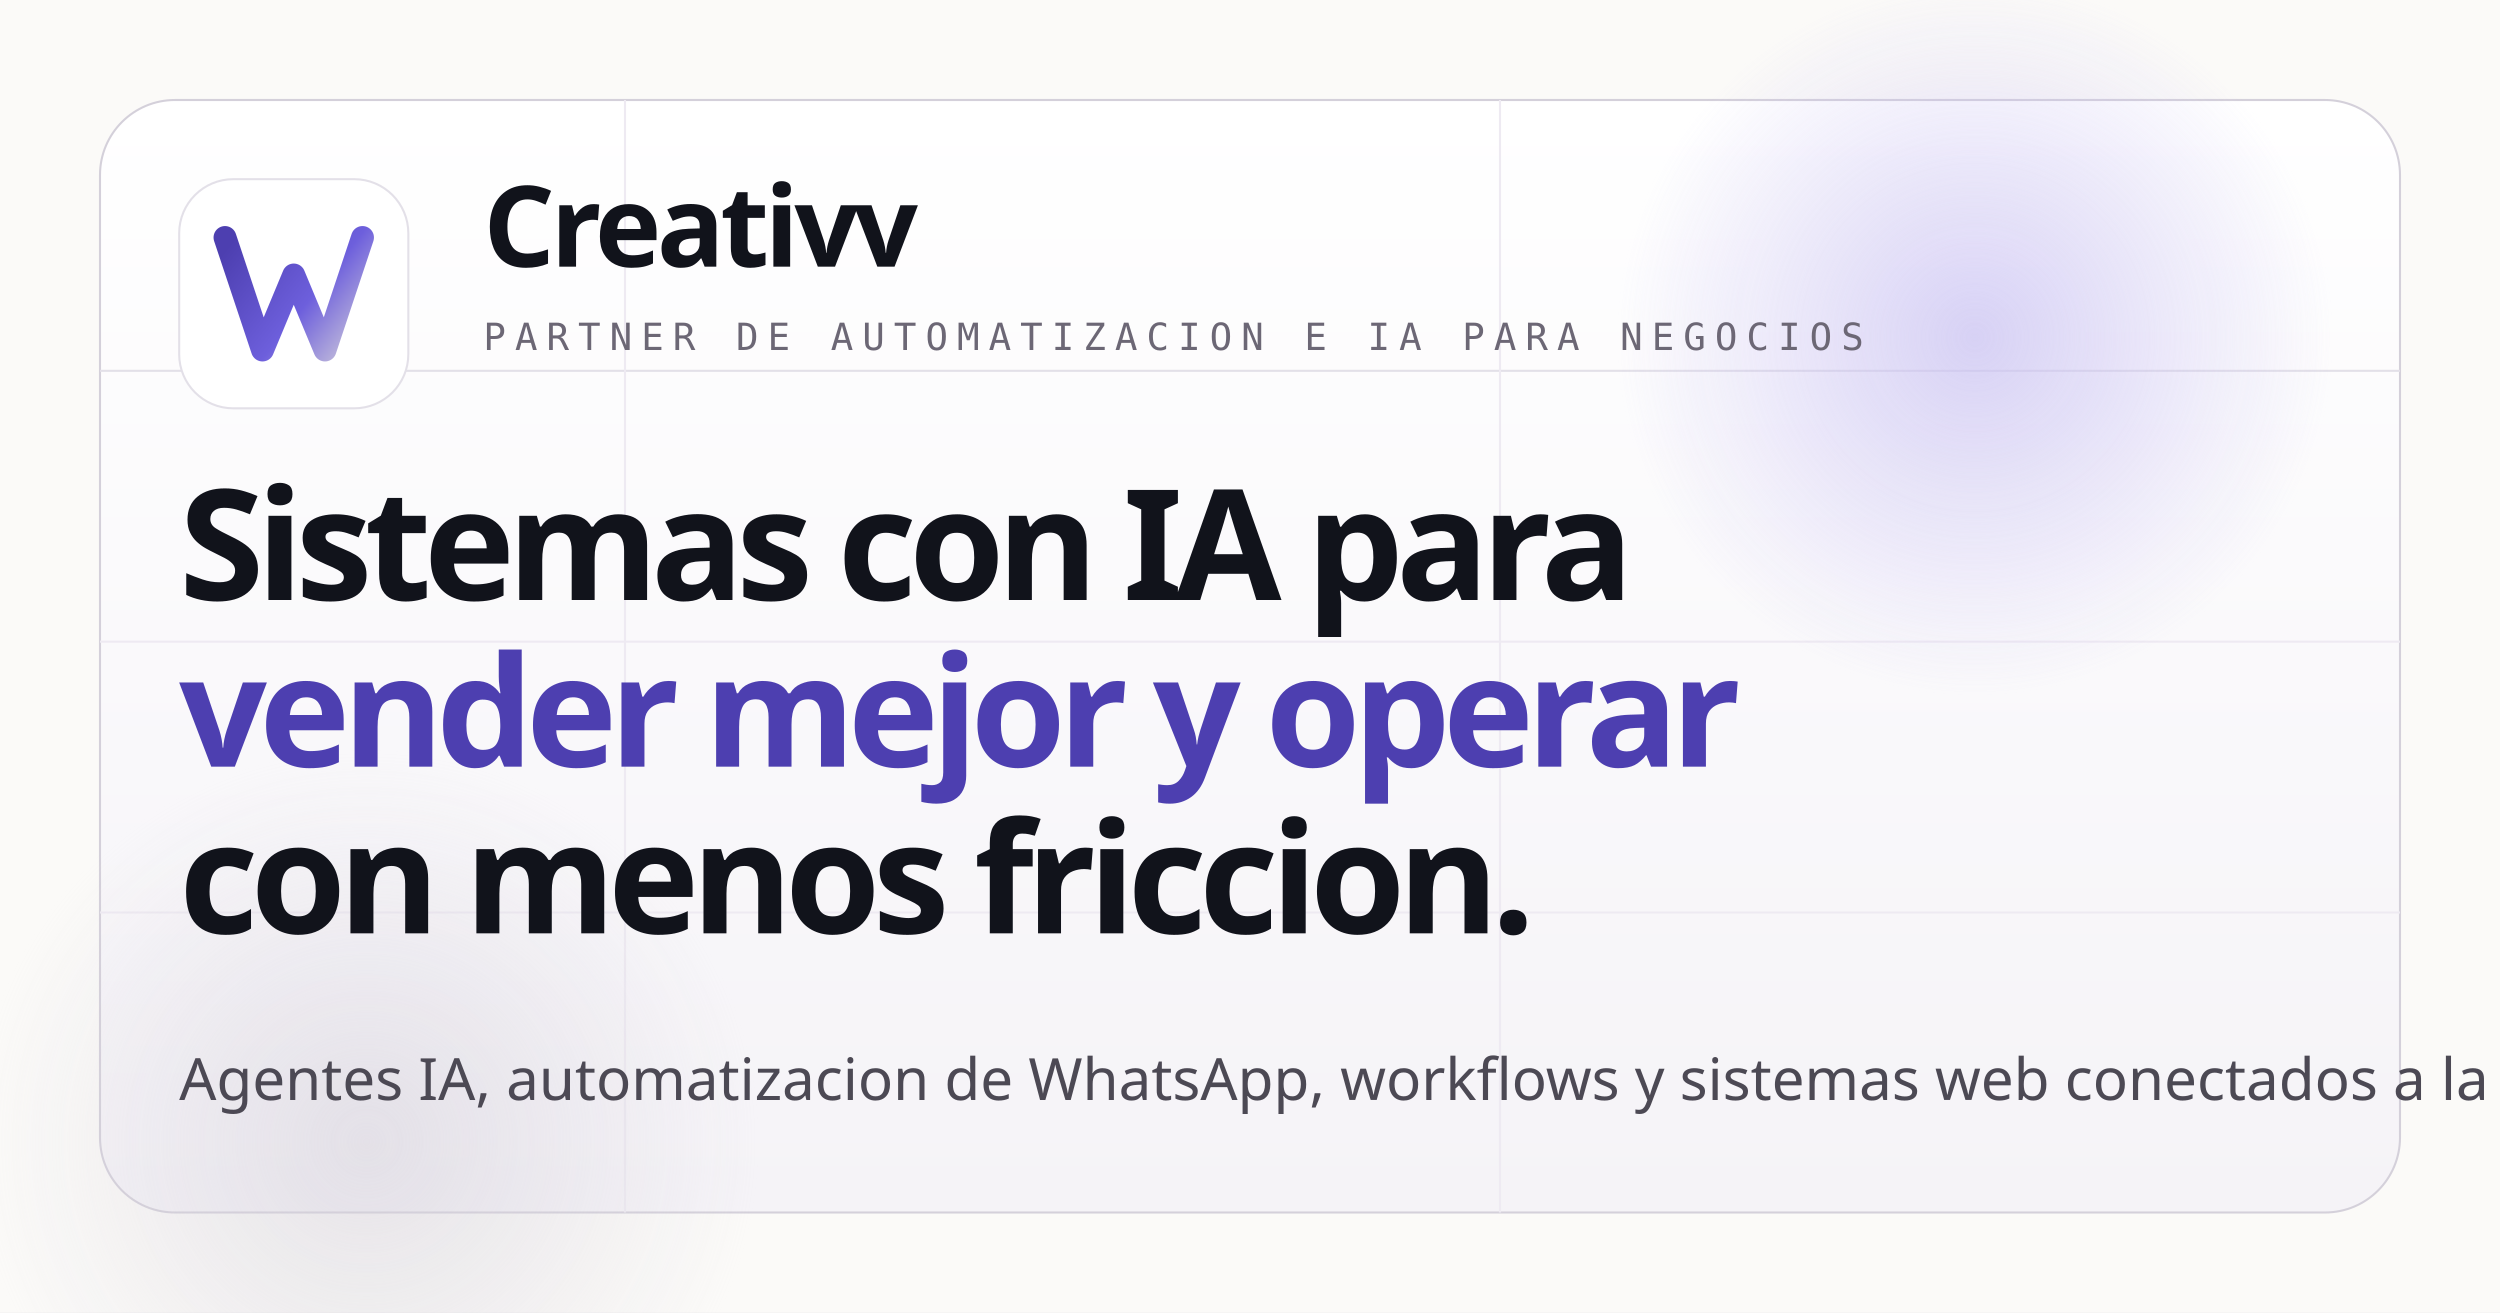
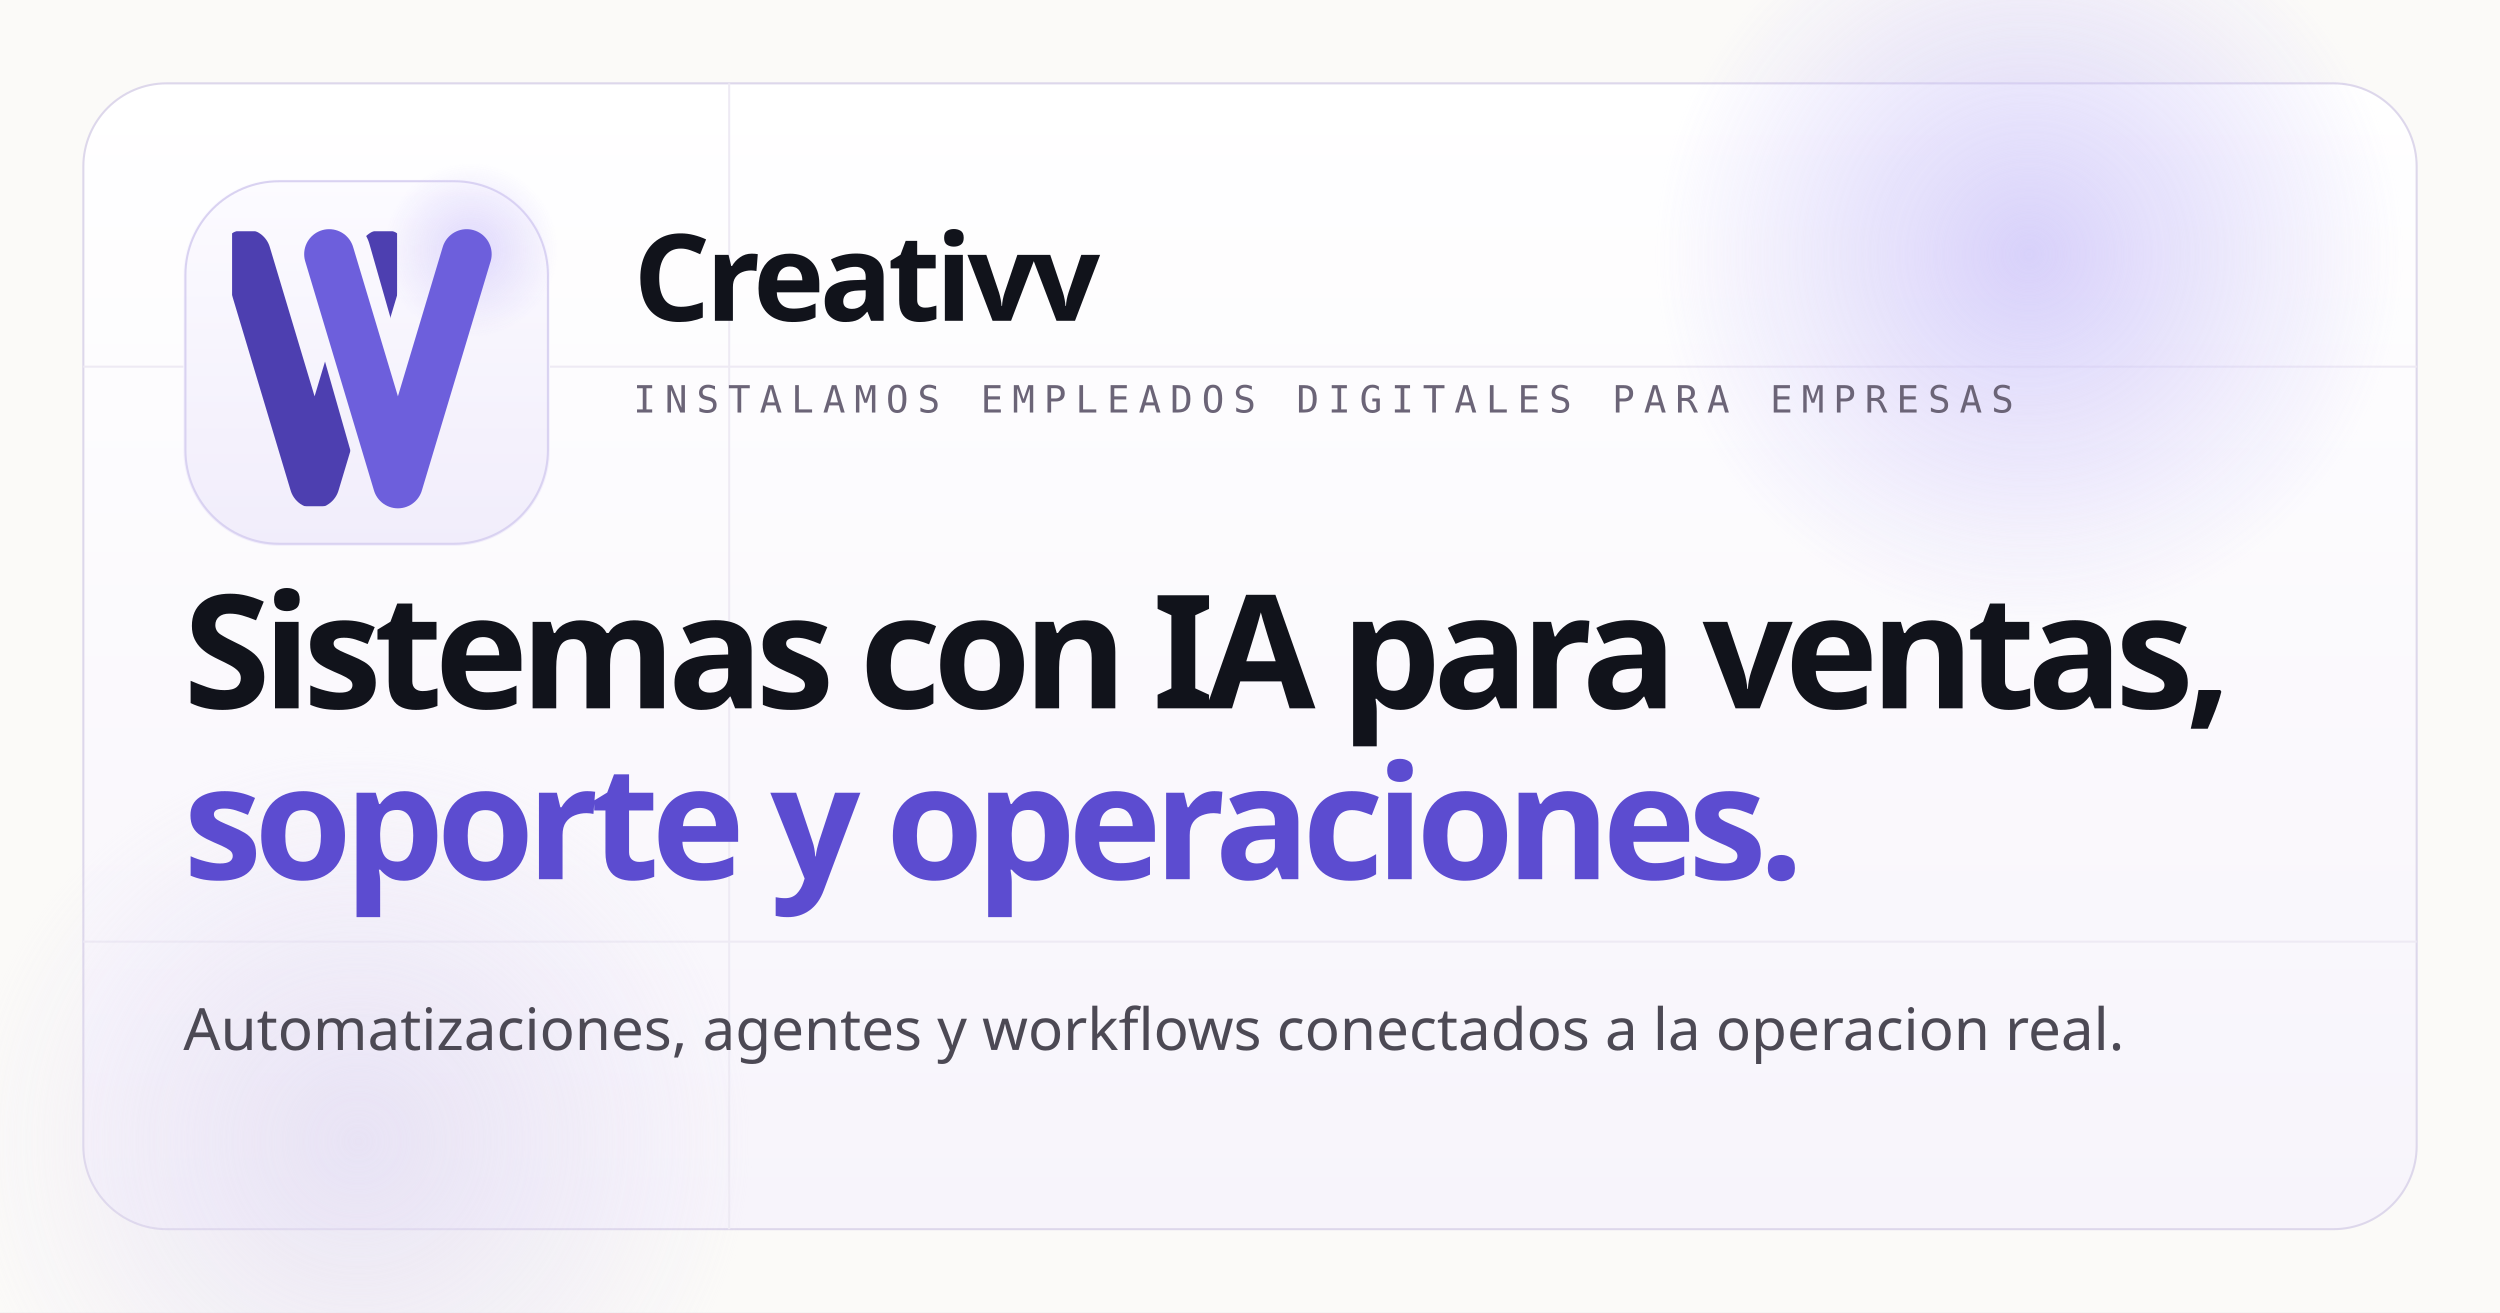
<svg xmlns="http://www.w3.org/2000/svg" width="1200" height="630" viewBox="0 0 1200 630" fill="none">
  <rect width="1200" height="630" fill="#FBFAF8" />
-   <rect x="48" y="48" width="1104" height="534" rx="36" fill="url(#surface)" stroke="#D4D0DA" />
-   <path d="M48 178H1152" stroke="#E3E0E8" />
-   <path d="M48 308H1152" stroke="#EEEAF2" />
-   <path d="M48 438H1152" stroke="#EEEAF2" />
-   <path d="M300 48V582" stroke="#EEEAF2" />
-   <path d="M720 48V582" stroke="#EEEAF2" />
-   <circle cx="948" cy="162" r="172" fill="url(#glow)" opacity="0.72" />
-   <circle cx="176" cy="548" r="188" fill="url(#glowSoft)" opacity="0.54" />
-   <rect x="86" y="86" width="110" height="110" rx="26" fill="white" stroke="#E3E0E8" />
-   <path d="M108 114L126 168L141 132L156 168L174 114" stroke="url(#mark)" stroke-width="11" stroke-linecap="round" stroke-linejoin="round" />
-   <text x="232" y="128" fill="#11131B" font-family="'Syne', sans-serif" font-size="54" font-weight="700" letter-spacing="-0.04em">Creativv</text>
-   <text x="232" y="168" fill="#6C6775" font-family="'IBM Plex Mono', monospace" font-size="18" letter-spacing="0.24em">PARTNER DE AUTOMATIZACION E IA PARA NEGOCIOS</text>
-   <text x="86" y="288" fill="#11131B" font-family="'Syne', sans-serif" font-size="74" font-weight="700" letter-spacing="-0.05em">Sistemas con IA para</text>
-   <text x="86" y="368" fill="#4D3FB0" font-family="'Syne', sans-serif" font-size="74" font-weight="700" letter-spacing="-0.05em">vender mejor y operar</text>
-   <text x="86" y="448" fill="#11131B" font-family="'Syne', sans-serif" font-size="74" font-weight="700" letter-spacing="-0.05em">con menos friccion.</text>
-   <text x="86" y="528" fill="#4C4954" font-family="'IBM Plex Sans', sans-serif" font-size="28">Agentes IA, automatizacion de WhatsApp, workflows y sistemas web conectados a la operacion real.</text>
+   <rect x="40" y="40" width="1120" height="550" rx="40" fill="url(#surface)" stroke="#DDD7EB" />
+   <path d="M40 176H1160" stroke="#EEEAF4" />
+   <path d="M40 452H1160" stroke="#EEEAF4" />
+   <path d="M350 40V590" stroke="#EEEAF4" />
+   <circle cx="974" cy="122" r="180" fill="url(#glowPrimary)" opacity="0.8" />
+   <circle cx="172" cy="548" r="190" fill="url(#glowSoft)" opacity="0.72" />
+   <g>
+     <rect x="88" y="86" width="176" height="176" rx="46" fill="url(#tile)" />
+     <rect x="89" y="87" width="174" height="174" rx="45" stroke="#D9D2F1" />
+     <circle cx="226" cy="120" r="42" fill="url(#tileGlow)" opacity="0.82" />
+     <mask id="share-gap-mask">
+       <rect x="-20" y="-20" width="1600" height="900" fill="white" />
+       <path d="M 160 122 L 188 220" stroke="black" stroke-width="36" stroke-linecap="round" stroke-linejoin="round" />
+     </mask>
+     <path d="M 118 122 L 151 232 L 184 122" stroke="#4D3FB0" stroke-width="24" stroke-linecap="round" stroke-linejoin="round" mask="url(#share-gap-mask)" />
+     <path d="M 158 122 L 191 232 L 224 122" stroke="#6D5FDC" stroke-width="24" stroke-linecap="round" stroke-linejoin="round" />
+   </g>
+   <text x="304" y="154" fill="#11131B" font-family="'Syne', sans-serif" font-size="58" font-weight="700" letter-spacing="-0.04em">Creativv</text>
+   <text x="304" y="198" fill="#6B6477" font-family="'IBM Plex Mono', monospace" font-size="18" letter-spacing="0.24em">INSTALAMOS EMPLEADOS DIGITALES PARA EMPRESAS</text>
+   <text x="88" y="340" fill="#11131B" font-family="'Syne', sans-serif" font-size="76" font-weight="700" letter-spacing="-0.05em">Sistemas con IA para ventas,</text>
+   <text x="88" y="422" fill="#5C4CD0" font-family="'Syne', sans-serif" font-size="76" font-weight="700" letter-spacing="-0.05em">soporte y operaciones.</text>
+   <text x="88" y="504" fill="#4C4954" font-family="'IBM Plex Sans', sans-serif" font-size="28">Automatizaciones, agentes y workflows conectados a la operacion real.</text>
  <defs>
-     <linearGradient id="surface" x1="600" y1="48" x2="600" y2="582" gradientUnits="userSpaceOnUse">
+     <linearGradient id="surface" x1="600" y1="40" x2="600" y2="590" gradientUnits="userSpaceOnUse">
      <stop stop-color="#FFFFFF" />
-       <stop offset="1" stop-color="#F5F3F7" />
+       <stop offset="1" stop-color="#F7F4FB" />
    </linearGradient>
-     <linearGradient id="mark" x1="110" y1="118" x2="176" y2="170" gradientUnits="userSpaceOnUse">
-       <stop stop-color="#4D3FB0" />
-       <stop offset="0.55" stop-color="#6D5FDC" />
-       <stop offset="1" stop-color="#D4D0DA" />
+     <linearGradient id="tile" x1="176" y1="86" x2="176" y2="262" gradientUnits="userSpaceOnUse">
+       <stop stop-color="#FCFBFF" />
+       <stop offset="1" stop-color="#F1EDFB" />
    </linearGradient>
-     <radialGradient id="glow" cx="0" cy="0" r="1" gradientUnits="userSpaceOnUse" gradientTransform="translate(948 162) rotate(90) scale(172)">
-       <stop stop-color="#C9C1F2" />
-       <stop offset="1" stop-color="#C9C1F2" stop-opacity="0" />
+     <radialGradient id="tileGlow" cx="0" cy="0" r="1" gradientUnits="userSpaceOnUse" gradientTransform="translate(226 120) rotate(90) scale(42)">
+       <stop stop-color="#D9D1FB" />
+       <stop offset="1" stop-color="#D9D1FB" stop-opacity="0" />
    </radialGradient>
-     <radialGradient id="glowSoft" cx="0" cy="0" r="1" gradientUnits="userSpaceOnUse" gradientTransform="translate(176 548) rotate(90) scale(188)">
-       <stop stop-color="#D4D0DA" />
-       <stop offset="1" stop-color="#D4D0DA" stop-opacity="0" />
+     <radialGradient id="glowPrimary" cx="0" cy="0" r="1" gradientUnits="userSpaceOnUse" gradientTransform="translate(974 122) rotate(90) scale(180)">
+       <stop stop-color="#CEC6F9" />
+       <stop offset="1" stop-color="#CEC6F9" stop-opacity="0" />
+     </radialGradient>
+     <radialGradient id="glowSoft" cx="0" cy="0" r="1" gradientUnits="userSpaceOnUse" gradientTransform="translate(172 548) rotate(90) scale(190)">
+       <stop stop-color="#E2DCF2" />
+       <stop offset="1" stop-color="#E2DCF2" stop-opacity="0" />
    </radialGradient>
  </defs>
</svg>
